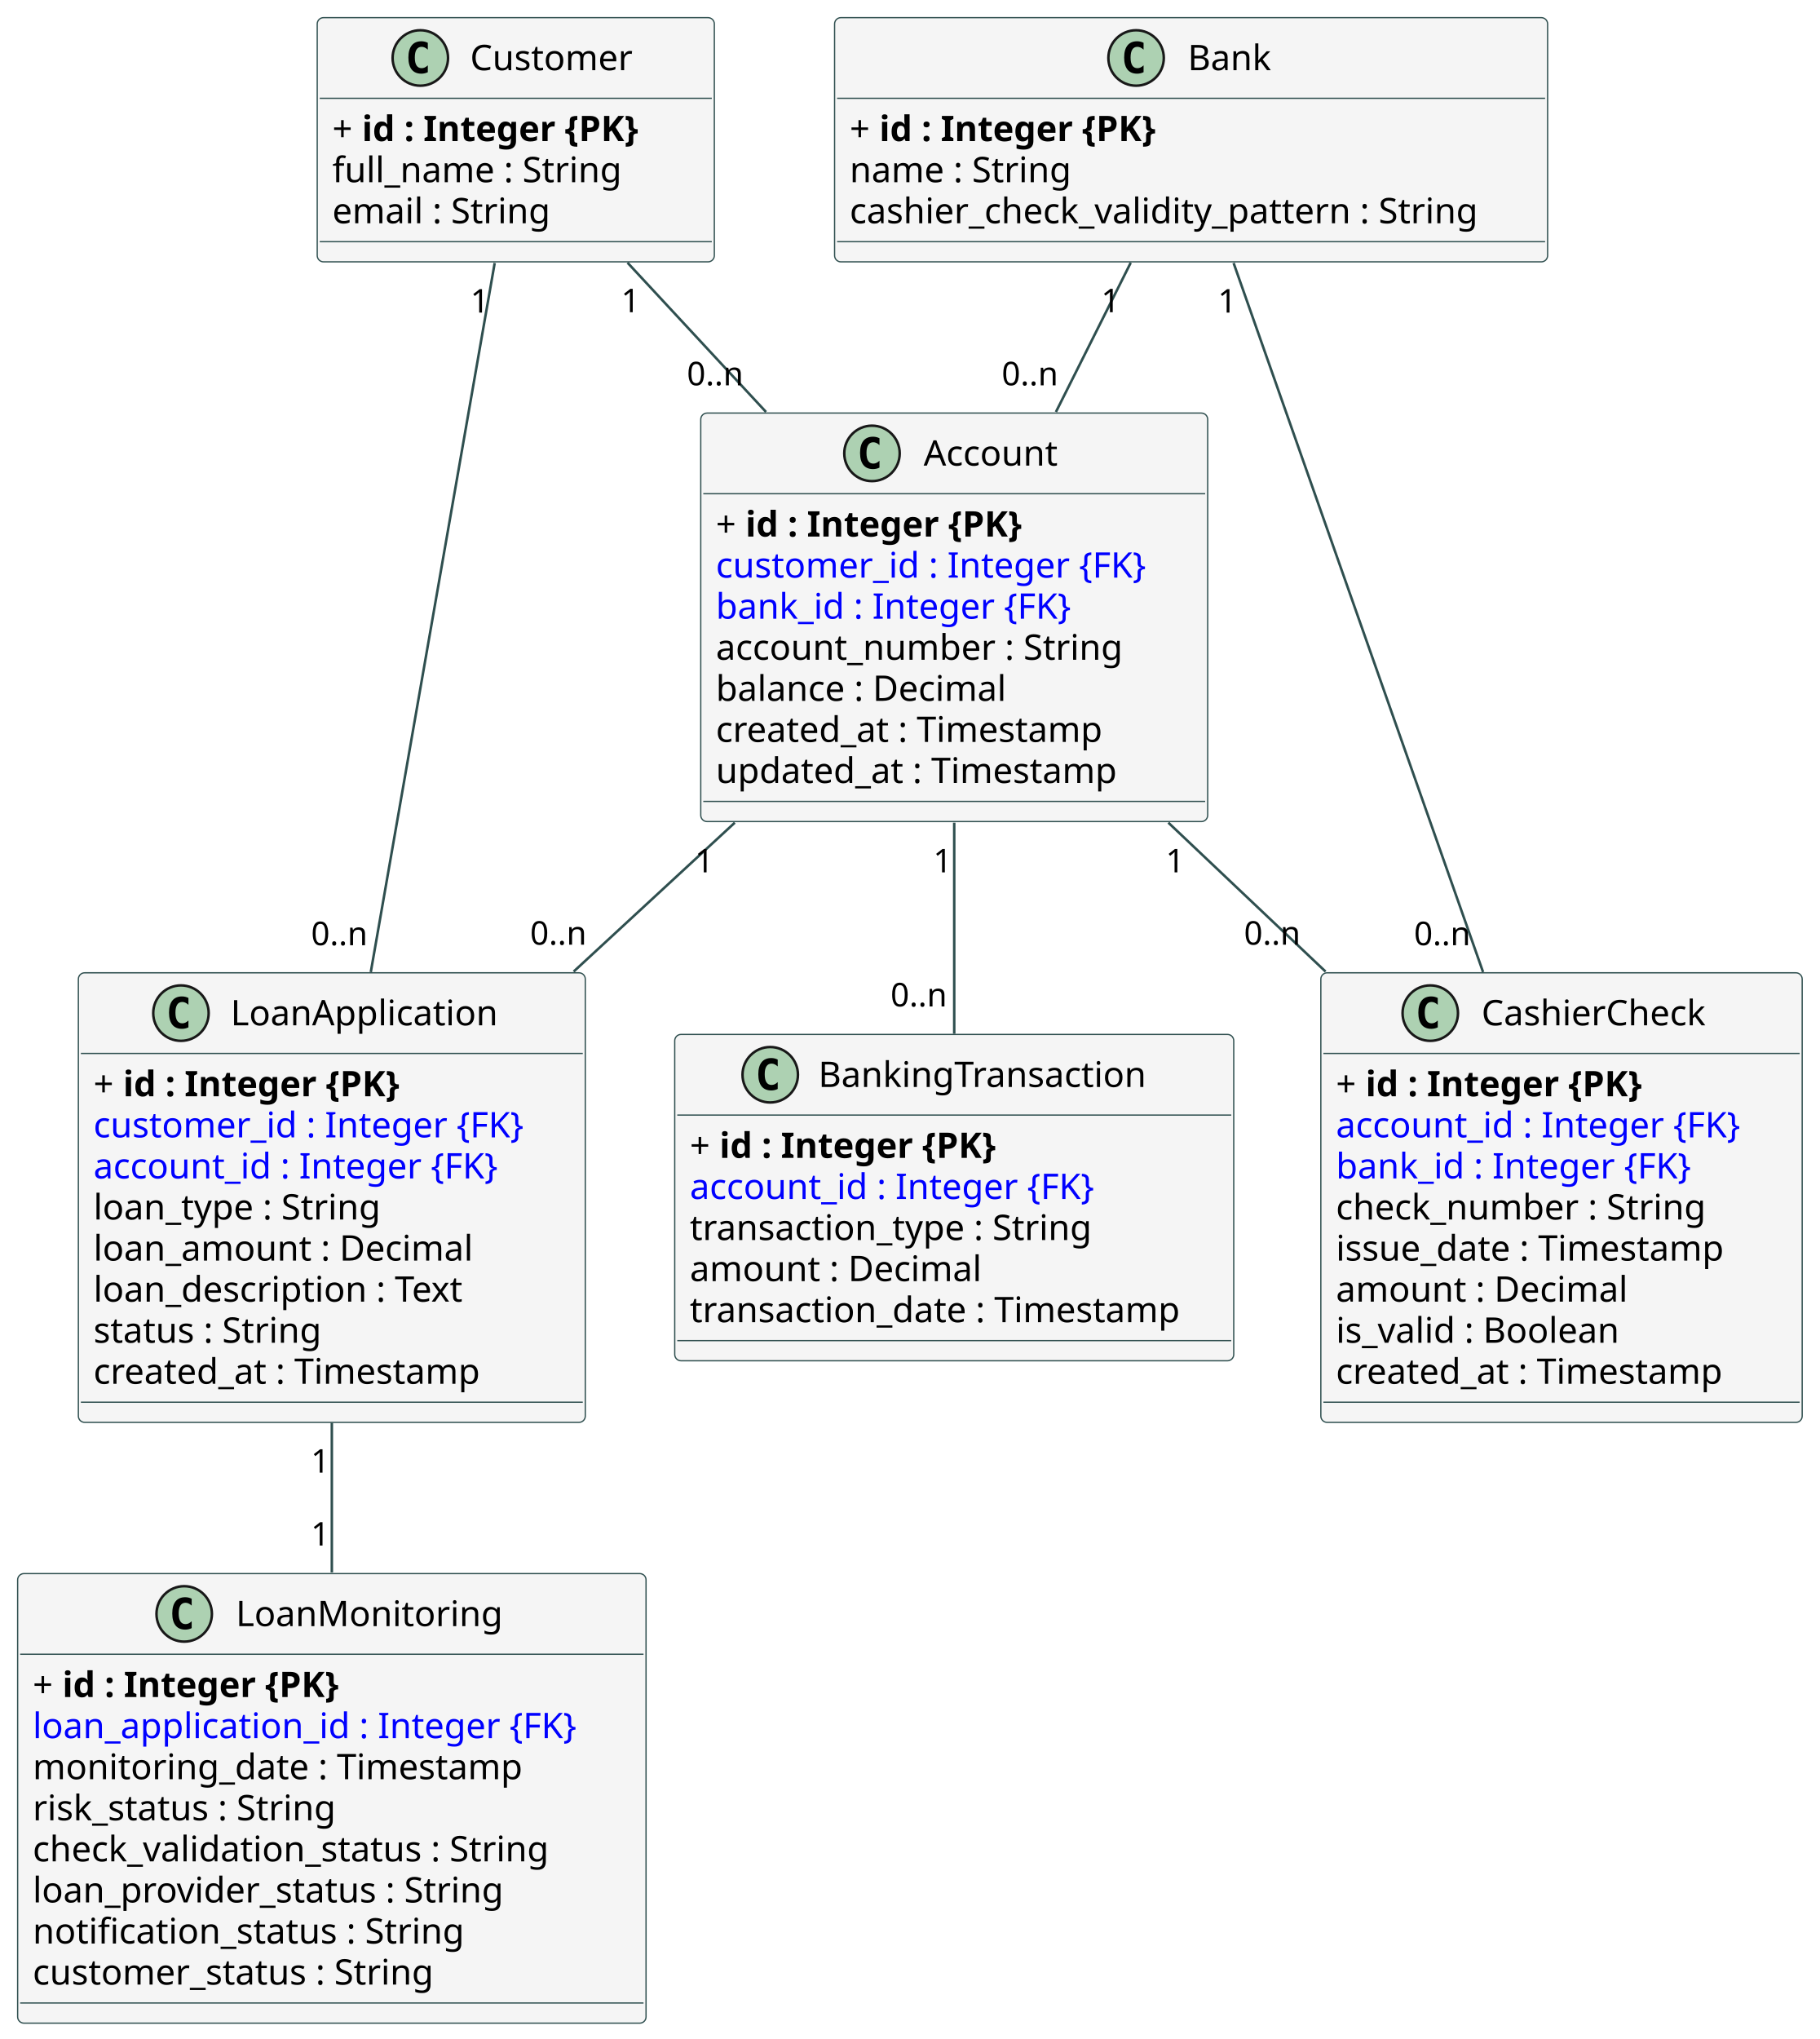
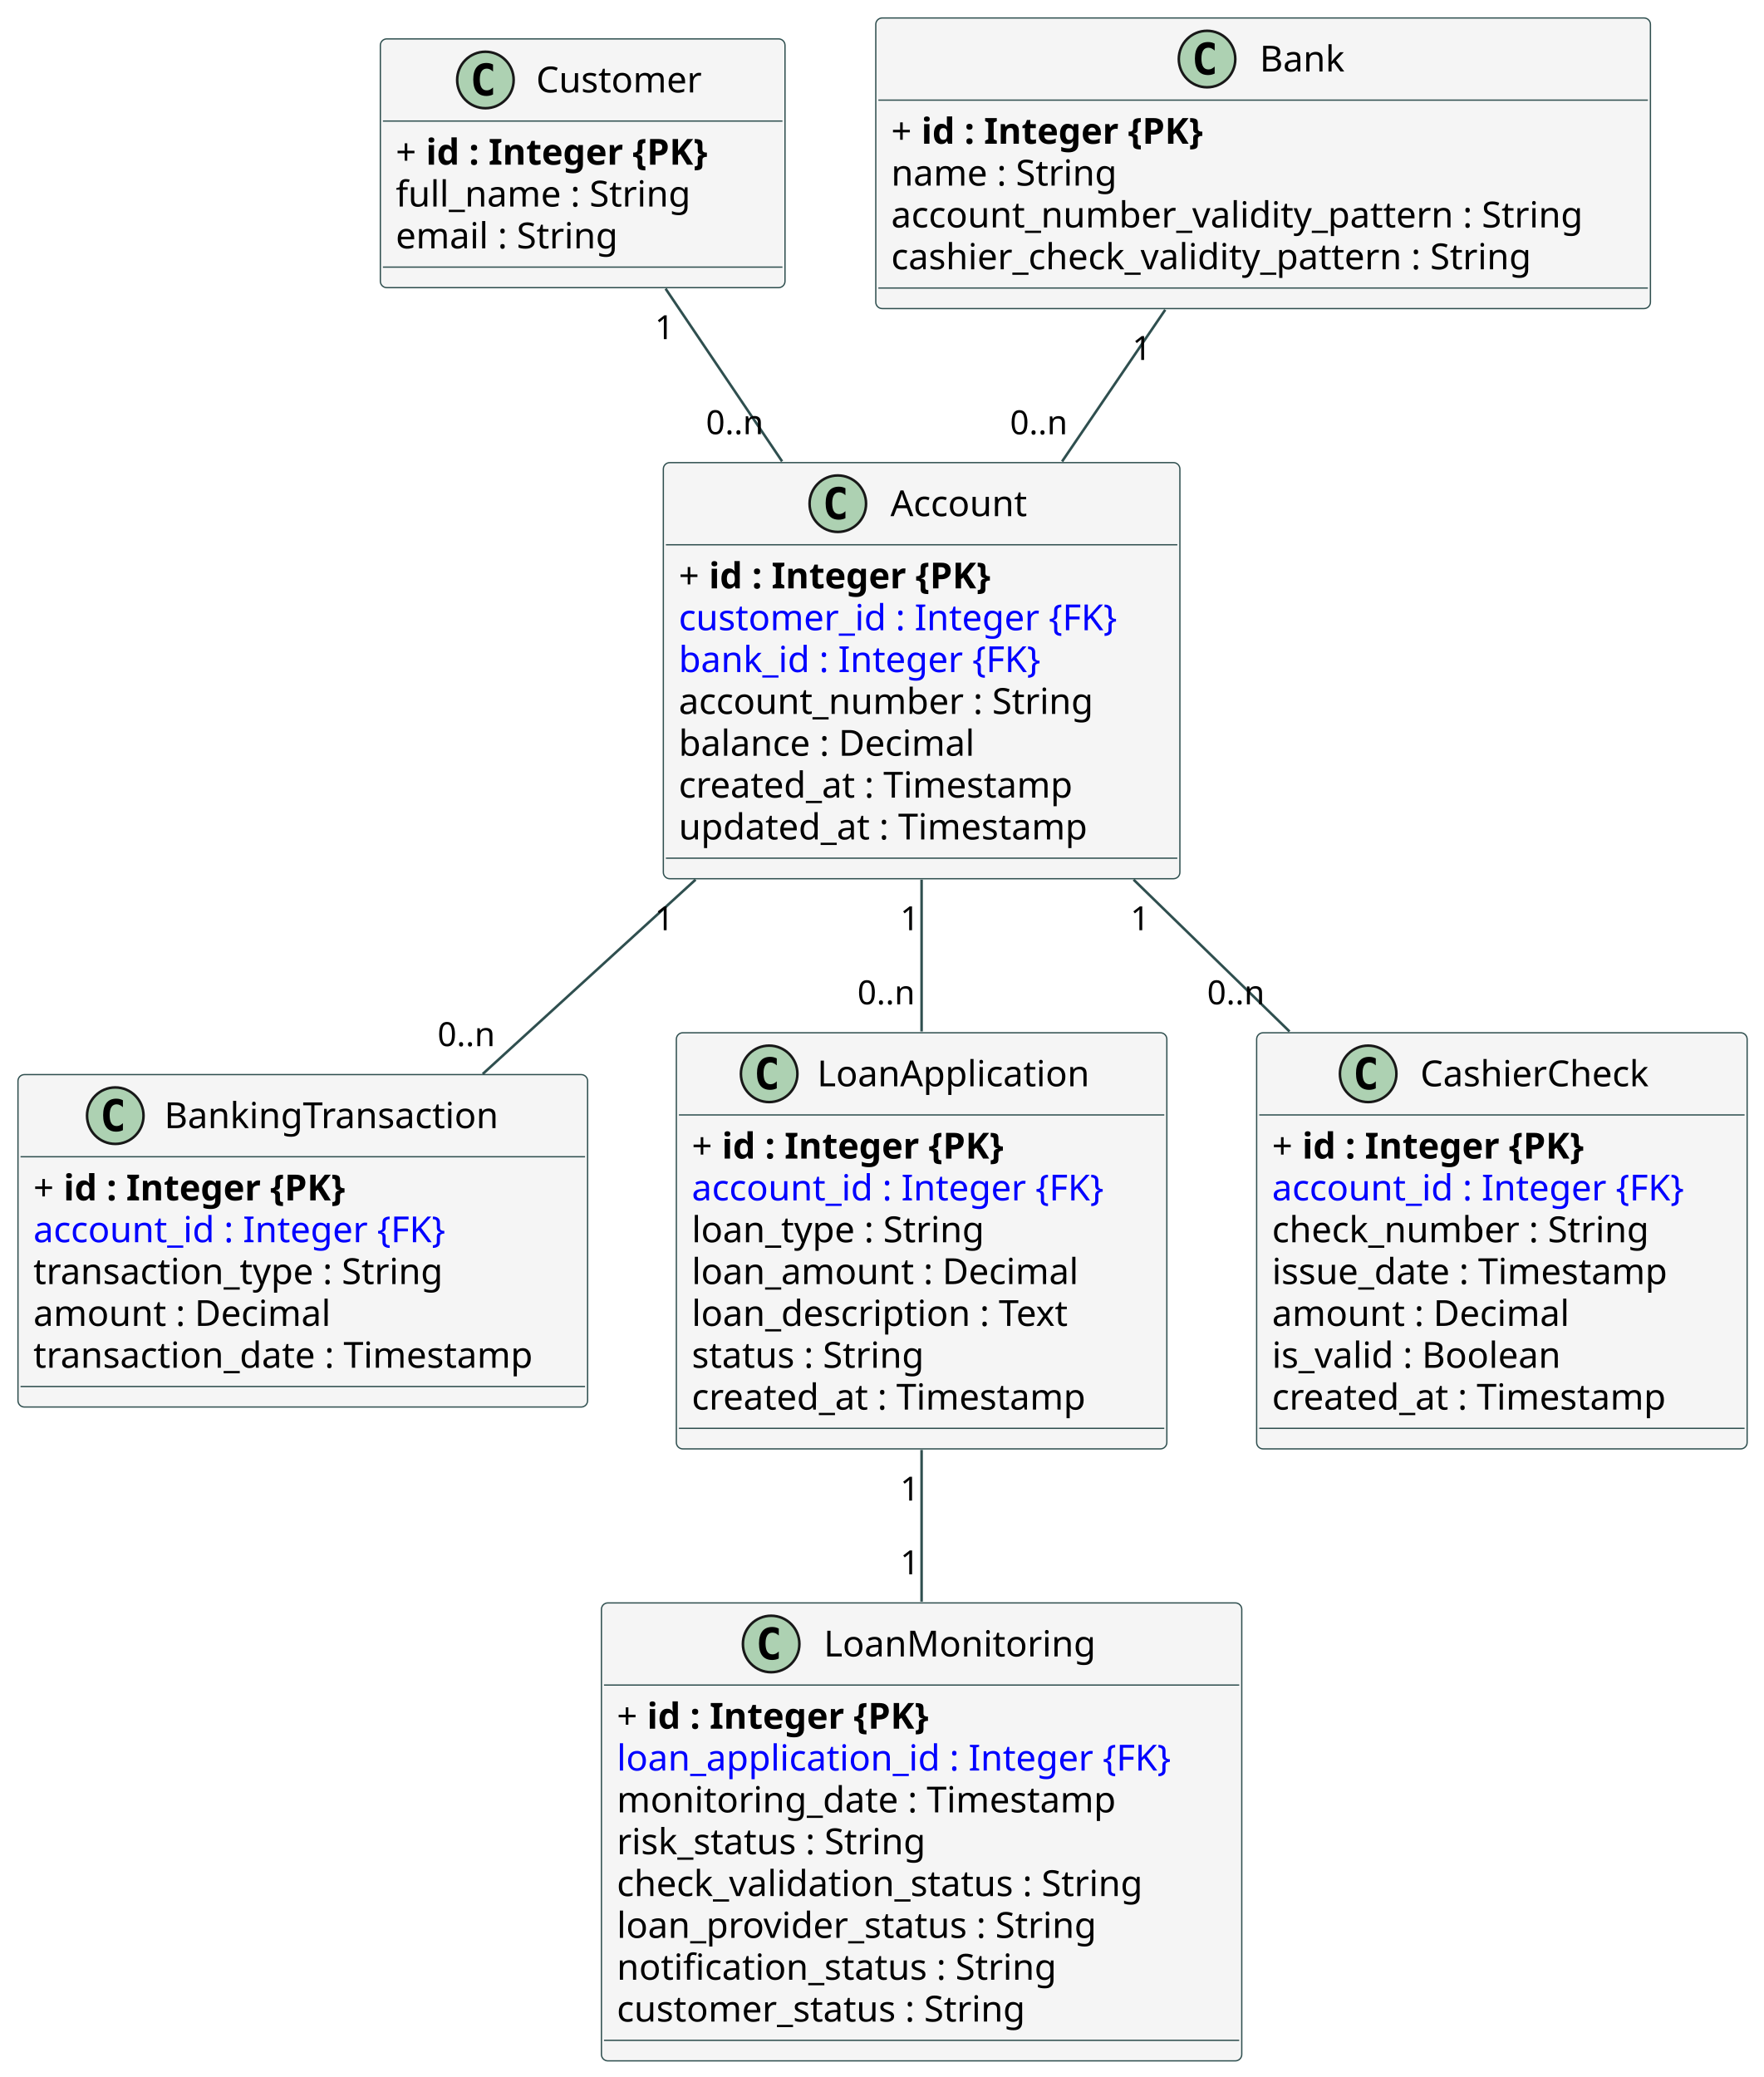
- <svg xmlns="http://www.w3.org/2000/svg" contentStyleType="text/css" data-diagram-type="CLASS" height="809px" preserveAspectRatio="none" style="width:722px;height:809px;background:#FFFFFF;" version="1.1" viewBox="0 0 722 809" width="722px" zoomAndPan="magnify">
+ <svg xmlns="http://www.w3.org/2000/svg" contentStyleType="text/css" data-diagram-type="CLASS" height="809px" preserveAspectRatio="none" style="width:687px;height:809px;background:#FFFFFF;" version="1.1" viewBox="0 0 687 809" width="687px" zoomAndPan="magnify">
  <defs />
  <g>
    <g class="entity" data-entity="Customer" data-source-line="9" data-uid="ent0002" id="entity_Customer">
-       <rect fill="#F5F5F5" height="96.891" rx="2.5" ry="2.5" style="stroke:#2F4F4F;stroke-width:0.5;" width="157.599" x="125.89" y="7" />
-       <ellipse cx="166.808" cy="23" fill="#ADD1B2" rx="11" ry="11" style="stroke:#181818;stroke-width:1;" />
-       <path d="M169.776,28.641 Q169.198,28.938 168.558,29.078 Q167.917,29.234 167.214,29.234 Q164.714,29.234 163.386,27.594 Q162.073,25.938 162.073,22.812 Q162.073,19.688 163.386,18.031 Q164.714,16.375 167.214,16.375 Q167.917,16.375 168.558,16.531 Q169.214,16.688 169.776,16.984 L169.776,19.703 Q169.151,19.125 168.558,18.859 Q167.964,18.578 167.339,18.578 Q165.995,18.578 165.308,19.656 Q164.62,20.719 164.62,22.812 Q164.62,24.906 165.308,25.984 Q165.995,27.047 167.339,27.047 Q167.964,27.047 168.558,26.781 Q169.151,26.5 169.776,25.922 L169.776,28.641 Z " fill="#000000" />
-       <text fill="#000000" font-family="sans-serif" font-size="14" lengthAdjust="spacing" textLength="68.004" x="186.567" y="27.847">Customer</text>
-       <line style="stroke:#2F4F4F;stroke-width:0.5;" x1="126.89" x2="282.489" y1="39" y2="39" />
-       <text fill="#000000" font-family="sans-serif" font-size="14" lengthAdjust="spacing" textLength="11.73" x="131.89" y="55.995">+</text>
-       <text fill="#000000" font-family="sans-serif" font-size="14" font-weight="bold" lengthAdjust="spacing" textLength="133.868" x="143.62" y="55.995">id : Integer {PK}</text>
-       <text fill="#000000" font-family="sans-serif" font-size="14" lengthAdjust="spacing" textLength="123.683" x="131.89" y="72.292">full_name : String</text>
-       <text fill="#000000" font-family="sans-serif" font-size="14" lengthAdjust="spacing" textLength="94.008" x="131.89" y="88.589">email : String</text>
-       <line style="stroke:#2F4F4F;stroke-width:0.5;" x1="126.89" x2="282.489" y1="95.891" y2="95.891" />
+       <rect fill="#F5F5F5" height="96.891" rx="2.5" ry="2.5" style="stroke:#2F4F4F;stroke-width:0.5;" width="157.599" x="148.13" y="15.15" />
+       <ellipse cx="189.048" cy="31.15" fill="#ADD1B2" rx="11" ry="11" style="stroke:#181818;stroke-width:1;" />
+       <path d="M192.016,36.791 Q191.438,37.087 190.798,37.228 Q190.157,37.384 189.454,37.384 Q186.954,37.384 185.626,35.744 Q184.313,34.087 184.313,30.962 Q184.313,27.837 185.626,26.181 Q186.954,24.525 189.454,24.525 Q190.157,24.525 190.798,24.681 Q191.454,24.837 192.016,25.134 L192.016,27.853 Q191.391,27.275 190.798,27.009 Q190.204,26.728 189.579,26.728 Q188.235,26.728 187.548,27.806 Q186.86,28.869 186.86,30.962 Q186.86,33.056 187.548,34.134 Q188.235,35.197 189.579,35.197 Q190.204,35.197 190.798,34.931 Q191.391,34.65 192.016,34.072 L192.016,36.791 Z " fill="#000000" />
+       <text fill="#000000" font-family="sans-serif" font-size="14" lengthAdjust="spacing" textLength="68.004" x="208.807" y="35.997">Customer</text>
+       <line style="stroke:#2F4F4F;stroke-width:0.5;" x1="149.13" x2="304.729" y1="47.15" y2="47.15" />
+       <text fill="#000000" font-family="sans-serif" font-size="14" lengthAdjust="spacing" textLength="11.73" x="154.13" y="64.145">+</text>
+       <text fill="#000000" font-family="sans-serif" font-size="14" font-weight="bold" lengthAdjust="spacing" textLength="133.868" x="165.861" y="64.145">id : Integer {PK}</text>
+       <text fill="#000000" font-family="sans-serif" font-size="14" lengthAdjust="spacing" textLength="123.683" x="154.13" y="80.442">full_name : String</text>
+       <text fill="#000000" font-family="sans-serif" font-size="14" lengthAdjust="spacing" textLength="94.008" x="154.13" y="96.739">email : String</text>
+       <line style="stroke:#2F4F4F;stroke-width:0.5;" x1="149.13" x2="304.729" y1="104.041" y2="104.041" />
    </g>
    <g class="entity" data-entity="Bank" data-source-line="15" data-uid="ent0003" id="entity_Bank">
-       <rect fill="#F5F5F5" height="96.891" rx="2.5" ry="2.5" style="stroke:#2F4F4F;stroke-width:0.5;" width="282.97" x="331.21" y="7" />
-       <ellipse cx="450.863" cy="23" fill="#ADD1B2" rx="11" ry="11" style="stroke:#181818;stroke-width:1;" />
-       <path d="M453.832,28.641 Q453.253,28.938 452.613,29.078 Q451.972,29.234 451.269,29.234 Q448.769,29.234 447.441,27.594 Q446.128,25.938 446.128,22.812 Q446.128,19.688 447.441,18.031 Q448.769,16.375 451.269,16.375 Q451.972,16.375 452.613,16.531 Q453.269,16.688 453.832,16.984 L453.832,19.703 Q453.207,19.125 452.613,18.859 Q452.019,18.578 451.394,18.578 Q450.05,18.578 449.363,19.656 Q448.675,20.719 448.675,22.812 Q448.675,24.906 449.363,25.984 Q450.05,27.047 451.394,27.047 Q452.019,27.047 452.613,26.781 Q453.207,26.5 453.832,25.922 L453.832,28.641 Z " fill="#000000" />
-       <text fill="#000000" font-family="sans-serif" font-size="14" lengthAdjust="spacing" textLength="35.164" x="471.363" y="27.847">Bank</text>
-       <line style="stroke:#2F4F4F;stroke-width:0.5;" x1="332.21" x2="613.18" y1="39" y2="39" />
-       <text fill="#000000" font-family="sans-serif" font-size="14" lengthAdjust="spacing" textLength="11.73" x="337.21" y="55.995">+</text>
-       <text fill="#000000" font-family="sans-serif" font-size="14" font-weight="bold" lengthAdjust="spacing" textLength="133.868" x="348.94" y="55.995">id : Integer {PK}</text>
-       <text fill="#000000" font-family="sans-serif" font-size="14" lengthAdjust="spacing" textLength="95.102" x="337.21" y="72.292">name : String</text>
-       <text fill="#000000" font-family="sans-serif" font-size="14" lengthAdjust="spacing" textLength="270.97" x="337.21" y="88.589">cashier_check_validity_pattern : String</text>
-       <line style="stroke:#2F4F4F;stroke-width:0.5;" x1="332.21" x2="613.18" y1="95.891" y2="95.891" />
+       <rect fill="#F5F5F5" height="113.188" rx="2.5" ry="2.5" style="stroke:#2F4F4F;stroke-width:0.5;" width="301.693" x="341.08" y="7" />
+       <ellipse cx="470.095" cy="23" fill="#ADD1B2" rx="11" ry="11" style="stroke:#181818;stroke-width:1;" />
+       <path d="M473.063,28.641 Q472.485,28.938 471.845,29.078 Q471.204,29.234 470.501,29.234 Q468.001,29.234 466.673,27.594 Q465.36,25.938 465.36,22.812 Q465.36,19.688 466.673,18.031 Q468.001,16.375 470.501,16.375 Q471.204,16.375 471.845,16.531 Q472.501,16.688 473.063,16.984 L473.063,19.703 Q472.438,19.125 471.845,18.859 Q471.251,18.578 470.626,18.578 Q469.282,18.578 468.595,19.656 Q467.907,20.719 467.907,22.812 Q467.907,24.906 468.595,25.984 Q469.282,27.047 470.626,27.047 Q471.251,27.047 471.845,26.781 Q472.438,26.5 473.063,25.922 L473.063,28.641 Z " fill="#000000" />
+       <text fill="#000000" font-family="sans-serif" font-size="14" lengthAdjust="spacing" textLength="35.164" x="490.595" y="27.847">Bank</text>
+       <line style="stroke:#2F4F4F;stroke-width:0.5;" x1="342.08" x2="641.773" y1="39" y2="39" />
+       <text fill="#000000" font-family="sans-serif" font-size="14" lengthAdjust="spacing" textLength="11.73" x="347.08" y="55.995">+</text>
+       <text fill="#000000" font-family="sans-serif" font-size="14" font-weight="bold" lengthAdjust="spacing" textLength="133.868" x="358.81" y="55.995">id : Integer {PK}</text>
+       <text fill="#000000" font-family="sans-serif" font-size="14" lengthAdjust="spacing" textLength="95.102" x="347.08" y="72.292">name : String</text>
+       <text fill="#000000" font-family="sans-serif" font-size="14" lengthAdjust="spacing" textLength="289.693" x="347.08" y="88.589">account_number_validity_pattern : String</text>
+       <text fill="#000000" font-family="sans-serif" font-size="14" lengthAdjust="spacing" textLength="270.97" x="347.08" y="104.886">cashier_check_validity_pattern : String</text>
+       <line style="stroke:#2F4F4F;stroke-width:0.5;" x1="342.08" x2="641.773" y1="112.188" y2="112.188" />
    </g>
-     <g class="entity" data-entity="Account" data-source-line="21" data-uid="ent0004" id="entity_Account">
-       <rect fill="#F5F5F5" height="162.078" rx="2.5" ry="2.5" style="stroke:#2F4F4F;stroke-width:0.5;" width="201.178" x="278.1" y="163.89" />
-       <ellipse cx="346.053" cy="179.89" fill="#ADD1B2" rx="11" ry="11" style="stroke:#181818;stroke-width:1;" />
-       <path d="M349.021,185.531 Q348.443,185.827 347.803,185.968 Q347.162,186.124 346.459,186.124 Q343.959,186.124 342.631,184.484 Q341.318,182.827 341.318,179.702 Q341.318,176.577 342.631,174.921 Q343.959,173.265 346.459,173.265 Q347.162,173.265 347.803,173.421 Q348.459,173.577 349.021,173.874 L349.021,176.593 Q348.396,176.015 347.803,175.749 Q347.209,175.468 346.584,175.468 Q345.24,175.468 344.553,176.546 Q343.865,177.609 343.865,179.702 Q343.865,181.796 344.553,182.874 Q345.24,183.937 346.584,183.937 Q347.209,183.937 347.803,183.671 Q348.396,183.39 349.021,182.812 L349.021,185.531 Z " fill="#000000" />
-       <text fill="#000000" font-family="sans-serif" font-size="14" lengthAdjust="spacing" textLength="56.773" x="366.553" y="184.737">Account</text>
-       <line style="stroke:#2F4F4F;stroke-width:0.5;" x1="279.1" x2="478.278" y1="195.89" y2="195.89" />
-       <text fill="#000000" font-family="sans-serif" font-size="14" lengthAdjust="spacing" textLength="11.73" x="284.1" y="212.885">+</text>
-       <text fill="#000000" font-family="sans-serif" font-size="14" font-weight="bold" lengthAdjust="spacing" textLength="133.868" x="295.83" y="212.885">id : Integer {PK}</text>
-       <text fill="#0000FF" font-family="sans-serif" font-size="14" lengthAdjust="spacing" textLength="189.178" x="284.1" y="229.182">customer_id : Integer {FK}</text>
-       <text fill="#0000FF" font-family="sans-serif" font-size="14" lengthAdjust="spacing" textLength="157.698" x="284.1" y="245.479">bank_id : Integer {FK}</text>
-       <text fill="#000000" font-family="sans-serif" font-size="14" lengthAdjust="spacing" textLength="172.812" x="284.1" y="261.776">account_number : String</text>
-       <text fill="#000000" font-family="sans-serif" font-size="14" lengthAdjust="spacing" textLength="125.822" x="284.1" y="278.073">balance : Decimal</text>
-       <text fill="#000000" font-family="sans-serif" font-size="14" lengthAdjust="spacing" textLength="166.899" x="284.1" y="294.37">created_at : Timestamp</text>
-       <text fill="#000000" font-family="sans-serif" font-size="14" lengthAdjust="spacing" textLength="171.48" x="284.1" y="310.666">updated_at : Timestamp</text>
-       <line style="stroke:#2F4F4F;stroke-width:0.5;" x1="279.1" x2="478.278" y1="317.968" y2="317.968" />
+     <g class="entity" data-entity="Account" data-source-line="22" data-uid="ent0004" id="entity_Account">
+       <rect fill="#F5F5F5" height="162.078" rx="2.5" ry="2.5" style="stroke:#2F4F4F;stroke-width:0.5;" width="201.178" x="258.34" y="180.19" />
+       <ellipse cx="326.293" cy="196.19" fill="#ADD1B2" rx="11" ry="11" style="stroke:#181818;stroke-width:1;" />
+       <path d="M329.261,201.831 Q328.683,202.127 328.043,202.268 Q327.402,202.424 326.699,202.424 Q324.199,202.424 322.871,200.784 Q321.558,199.127 321.558,196.002 Q321.558,192.877 322.871,191.221 Q324.199,189.565 326.699,189.565 Q327.402,189.565 328.043,189.721 Q328.699,189.877 329.261,190.174 L329.261,192.893 Q328.636,192.315 328.043,192.049 Q327.449,191.768 326.824,191.768 Q325.48,191.768 324.793,192.846 Q324.105,193.909 324.105,196.002 Q324.105,198.096 324.793,199.174 Q325.48,200.237 326.824,200.237 Q327.449,200.237 328.043,199.971 Q328.636,199.69 329.261,199.112 L329.261,201.831 Z " fill="#000000" />
+       <text fill="#000000" font-family="sans-serif" font-size="14" lengthAdjust="spacing" textLength="56.773" x="346.793" y="201.037">Account</text>
+       <line style="stroke:#2F4F4F;stroke-width:0.5;" x1="259.34" x2="458.518" y1="212.19" y2="212.19" />
+       <text fill="#000000" font-family="sans-serif" font-size="14" lengthAdjust="spacing" textLength="11.73" x="264.34" y="229.185">+</text>
+       <text fill="#000000" font-family="sans-serif" font-size="14" font-weight="bold" lengthAdjust="spacing" textLength="133.868" x="276.07" y="229.185">id : Integer {PK}</text>
+       <text fill="#0000FF" font-family="sans-serif" font-size="14" lengthAdjust="spacing" textLength="189.178" x="264.34" y="245.482">customer_id : Integer {FK}</text>
+       <text fill="#0000FF" font-family="sans-serif" font-size="14" lengthAdjust="spacing" textLength="157.698" x="264.34" y="261.779">bank_id : Integer {FK}</text>
+       <text fill="#000000" font-family="sans-serif" font-size="14" lengthAdjust="spacing" textLength="172.812" x="264.34" y="278.076">account_number : String</text>
+       <text fill="#000000" font-family="sans-serif" font-size="14" lengthAdjust="spacing" textLength="125.822" x="264.34" y="294.373">balance : Decimal</text>
+       <text fill="#000000" font-family="sans-serif" font-size="14" lengthAdjust="spacing" textLength="166.899" x="264.34" y="310.67">created_at : Timestamp</text>
+       <text fill="#000000" font-family="sans-serif" font-size="14" lengthAdjust="spacing" textLength="171.48" x="264.34" y="326.966">updated_at : Timestamp</text>
+       <line style="stroke:#2F4F4F;stroke-width:0.5;" x1="259.34" x2="458.518" y1="334.268" y2="334.268" />
    </g>
-     <g class="entity" data-entity="BankingTransaction" data-source-line="31" data-uid="ent0005" id="entity_BankingTransaction">
-       <rect fill="#F5F5F5" height="129.484" rx="2.5" ry="2.5" style="stroke:#2F4F4F;stroke-width:0.5;" width="221.85" x="267.77" y="410.42" />
-       <ellipse cx="305.67" cy="426.42" fill="#ADD1B2" rx="11" ry="11" style="stroke:#181818;stroke-width:1;" />
-       <path d="M308.639,432.061 Q308.06,432.358 307.42,432.498 Q306.779,432.654 306.076,432.654 Q303.576,432.654 302.248,431.014 Q300.935,429.358 300.935,426.233 Q300.935,423.108 302.248,421.451 Q303.576,419.795 306.076,419.795 Q306.779,419.795 307.42,419.951 Q308.076,420.108 308.639,420.404 L308.639,423.123 Q308.014,422.545 307.42,422.279 Q306.826,421.998 306.201,421.998 Q304.857,421.998 304.17,423.076 Q303.482,424.139 303.482,426.233 Q303.482,428.326 304.17,429.404 Q304.857,430.467 306.201,430.467 Q306.826,430.467 307.42,430.201 Q308.014,429.92 308.639,429.342 L308.639,432.061 Z " fill="#000000" />
-       <text fill="#000000" font-family="sans-serif" font-size="14" lengthAdjust="spacing" textLength="138.961" x="324.759" y="431.267">BankingTransaction</text>
-       <line style="stroke:#2F4F4F;stroke-width:0.5;" x1="268.77" x2="488.62" y1="442.42" y2="442.42" />
-       <text fill="#000000" font-family="sans-serif" font-size="14" lengthAdjust="spacing" textLength="11.73" x="273.77" y="459.415">+</text>
-       <text fill="#000000" font-family="sans-serif" font-size="14" font-weight="bold" lengthAdjust="spacing" textLength="133.868" x="285.5" y="459.415">id : Integer {PK}</text>
-       <text fill="#0000FF" font-family="sans-serif" font-size="14" lengthAdjust="spacing" textLength="179.026" x="273.77" y="475.712">account_id : Integer {FK}</text>
-       <text fill="#000000" font-family="sans-serif" font-size="14" lengthAdjust="spacing" textLength="172.758" x="273.77" y="492.009">transaction_type : String</text>
-       <text fill="#000000" font-family="sans-serif" font-size="14" lengthAdjust="spacing" textLength="124.722" x="273.77" y="508.306">amount : Decimal</text>
-       <text fill="#000000" font-family="sans-serif" font-size="14" lengthAdjust="spacing" textLength="209.85" x="273.77" y="524.603">transaction_date : Timestamp</text>
-       <line style="stroke:#2F4F4F;stroke-width:0.5;" x1="268.77" x2="488.62" y1="531.904" y2="531.904" />
+     <g class="entity" data-entity="BankingTransaction" data-source-line="32" data-uid="ent0005" id="entity_BankingTransaction">
+       <rect fill="#F5F5F5" height="129.484" rx="2.5" ry="2.5" style="stroke:#2F4F4F;stroke-width:0.5;" width="221.85" x="7" y="418.56" />
+       <ellipse cx="44.9" cy="434.56" fill="#ADD1B2" rx="11" ry="11" style="stroke:#181818;stroke-width:1;" />
+       <path d="M47.869,440.201 Q47.291,440.498 46.65,440.638 Q46.009,440.794 45.306,440.794 Q42.806,440.794 41.478,439.154 Q40.166,437.498 40.166,434.373 Q40.166,431.248 41.478,429.591 Q42.806,427.935 45.306,427.935 Q46.009,427.935 46.65,428.091 Q47.306,428.248 47.869,428.544 L47.869,431.263 Q47.244,430.685 46.65,430.419 Q46.056,430.138 45.431,430.138 Q44.087,430.138 43.4,431.216 Q42.712,432.279 42.712,434.373 Q42.712,436.466 43.4,437.544 Q44.087,438.607 45.431,438.607 Q46.056,438.607 46.65,438.341 Q47.244,438.06 47.869,437.482 L47.869,440.201 Z " fill="#000000" />
+       <text fill="#000000" font-family="sans-serif" font-size="14" lengthAdjust="spacing" textLength="138.961" x="63.989" y="439.407">BankingTransaction</text>
+       <line style="stroke:#2F4F4F;stroke-width:0.5;" x1="8" x2="227.85" y1="450.56" y2="450.56" />
+       <text fill="#000000" font-family="sans-serif" font-size="14" lengthAdjust="spacing" textLength="11.73" x="13" y="467.555">+</text>
+       <text fill="#000000" font-family="sans-serif" font-size="14" font-weight="bold" lengthAdjust="spacing" textLength="133.868" x="24.73" y="467.555">id : Integer {PK}</text>
+       <text fill="#0000FF" font-family="sans-serif" font-size="14" lengthAdjust="spacing" textLength="179.026" x="13" y="483.852">account_id : Integer {FK}</text>
+       <text fill="#000000" font-family="sans-serif" font-size="14" lengthAdjust="spacing" textLength="172.758" x="13" y="500.149">transaction_type : String</text>
+       <text fill="#000000" font-family="sans-serif" font-size="14" lengthAdjust="spacing" textLength="124.722" x="13" y="516.446">amount : Decimal</text>
+       <text fill="#000000" font-family="sans-serif" font-size="14" lengthAdjust="spacing" textLength="209.85" x="13" y="532.743">transaction_date : Timestamp</text>
+       <line style="stroke:#2F4F4F;stroke-width:0.5;" x1="8" x2="227.85" y1="540.044" y2="540.044" />
    </g>
-     <g class="entity" data-entity="LoanApplication" data-source-line="39" data-uid="ent0006" id="entity_LoanApplication">
-       <rect fill="#F5F5F5" height="178.375" rx="2.5" ry="2.5" style="stroke:#2F4F4F;stroke-width:0.5;" width="201.178" x="31.1" y="385.97" />
-       <ellipse cx="71.811" cy="401.97" fill="#ADD1B2" rx="11" ry="11" style="stroke:#181818;stroke-width:1;" />
-       <path d="M74.78,407.611 Q74.202,407.908 73.561,408.048 Q72.921,408.204 72.218,408.204 Q69.718,408.204 68.39,406.564 Q67.077,404.908 67.077,401.783 Q67.077,398.658 68.39,397.001 Q69.718,395.345 72.218,395.345 Q72.921,395.345 73.561,395.501 Q74.218,395.658 74.78,395.954 L74.78,398.673 Q74.155,398.095 73.561,397.829 Q72.968,397.548 72.343,397.548 Q70.999,397.548 70.311,398.626 Q69.624,399.689 69.624,401.783 Q69.624,403.876 70.311,404.954 Q70.999,406.017 72.343,406.017 Q72.968,406.017 73.561,405.751 Q74.155,405.47 74.78,404.892 L74.78,407.611 Z " fill="#000000" />
-       <text fill="#000000" font-family="sans-serif" font-size="14" lengthAdjust="spacing" textLength="112.041" x="91.525" y="406.817">LoanApplication</text>
-       <line style="stroke:#2F4F4F;stroke-width:0.5;" x1="32.1" x2="231.278" y1="417.97" y2="417.97" />
-       <text fill="#000000" font-family="sans-serif" font-size="14" lengthAdjust="spacing" textLength="11.73" x="37.1" y="434.965">+</text>
-       <text fill="#000000" font-family="sans-serif" font-size="14" font-weight="bold" lengthAdjust="spacing" textLength="133.868" x="48.831" y="434.965">id : Integer {PK}</text>
-       <text fill="#0000FF" font-family="sans-serif" font-size="14" lengthAdjust="spacing" textLength="189.178" x="37.1" y="451.262">customer_id : Integer {FK}</text>
-       <text fill="#0000FF" font-family="sans-serif" font-size="14" lengthAdjust="spacing" textLength="179.026" x="37.1" y="467.559">account_id : Integer {FK}</text>
-       <text fill="#000000" font-family="sans-serif" font-size="14" lengthAdjust="spacing" textLength="123.58" x="37.1" y="483.856">loan_type : String</text>
-       <text fill="#000000" font-family="sans-serif" font-size="14" lengthAdjust="spacing" textLength="161.629" x="37.1" y="500.153">loan_amount : Decimal</text>
-       <text fill="#000000" font-family="sans-serif" font-size="14" lengthAdjust="spacing" textLength="159.305" x="37.1" y="516.449">loan_description : Text</text>
-       <text fill="#000000" font-family="sans-serif" font-size="14" lengthAdjust="spacing" textLength="98.417" x="37.1" y="532.746">status : String</text>
-       <text fill="#000000" font-family="sans-serif" font-size="14" lengthAdjust="spacing" textLength="166.899" x="37.1" y="549.043">created_at : Timestamp</text>
-       <line style="stroke:#2F4F4F;stroke-width:0.5;" x1="32.1" x2="231.278" y1="556.345" y2="556.345" />
+     <g class="entity" data-entity="LoanApplication" data-source-line="40" data-uid="ent0006" id="entity_LoanApplication">
+       <rect fill="#F5F5F5" height="162.078" rx="2.5" ry="2.5" style="stroke:#2F4F4F;stroke-width:0.5;" width="191.026" x="263.41" y="402.27" />
+       <ellipse cx="299.553" cy="418.27" fill="#ADD1B2" rx="11" ry="11" style="stroke:#181818;stroke-width:1;" />
+       <path d="M302.522,423.911 Q301.944,424.207 301.303,424.348 Q300.663,424.504 299.96,424.504 Q297.46,424.504 296.132,422.864 Q294.819,421.207 294.819,418.082 Q294.819,414.957 296.132,413.301 Q297.46,411.645 299.96,411.645 Q300.663,411.645 301.303,411.801 Q301.96,411.957 302.522,412.254 L302.522,414.973 Q301.897,414.395 301.303,414.129 Q300.71,413.848 300.085,413.848 Q298.741,413.848 298.053,414.926 Q297.366,415.989 297.366,418.082 Q297.366,420.176 298.053,421.254 Q298.741,422.317 300.085,422.317 Q300.71,422.317 301.303,422.051 Q301.897,421.77 302.522,421.192 L302.522,423.911 Z " fill="#000000" />
+       <text fill="#000000" font-family="sans-serif" font-size="14" lengthAdjust="spacing" textLength="112.041" x="318.252" y="423.117">LoanApplication</text>
+       <line style="stroke:#2F4F4F;stroke-width:0.5;" x1="264.41" x2="453.436" y1="434.27" y2="434.27" />
+       <text fill="#000000" font-family="sans-serif" font-size="14" lengthAdjust="spacing" textLength="11.73" x="269.41" y="451.265">+</text>
+       <text fill="#000000" font-family="sans-serif" font-size="14" font-weight="bold" lengthAdjust="spacing" textLength="133.868" x="281.14" y="451.265">id : Integer {PK}</text>
+       <text fill="#0000FF" font-family="sans-serif" font-size="14" lengthAdjust="spacing" textLength="179.026" x="269.41" y="467.562">account_id : Integer {FK}</text>
+       <text fill="#000000" font-family="sans-serif" font-size="14" lengthAdjust="spacing" textLength="123.58" x="269.41" y="483.859">loan_type : String</text>
+       <text fill="#000000" font-family="sans-serif" font-size="14" lengthAdjust="spacing" textLength="161.629" x="269.41" y="500.156">loan_amount : Decimal</text>
+       <text fill="#000000" font-family="sans-serif" font-size="14" lengthAdjust="spacing" textLength="159.305" x="269.41" y="516.453">loan_description : Text</text>
+       <text fill="#000000" font-family="sans-serif" font-size="14" lengthAdjust="spacing" textLength="98.417" x="269.41" y="532.75">status : String</text>
+       <text fill="#000000" font-family="sans-serif" font-size="14" lengthAdjust="spacing" textLength="166.899" x="269.41" y="549.046">created_at : Timestamp</text>
+       <line style="stroke:#2F4F4F;stroke-width:0.5;" x1="264.41" x2="453.436" y1="556.348" y2="556.348" />
    </g>
    <g class="entity" data-entity="CashierCheck" data-source-line="50" data-uid="ent0007" id="entity_CashierCheck">
-       <rect fill="#F5F5F5" height="178.375" rx="2.5" ry="2.5" style="stroke:#2F4F4F;stroke-width:0.5;" width="191.026" x="524.18" y="385.97" />
-       <ellipse cx="567.611" cy="401.97" fill="#ADD1B2" rx="11" ry="11" style="stroke:#181818;stroke-width:1;" />
-       <path d="M570.58,407.611 Q570.001,407.908 569.361,408.048 Q568.72,408.204 568.017,408.204 Q565.517,408.204 564.189,406.564 Q562.876,404.908 562.876,401.783 Q562.876,398.658 564.189,397.001 Q565.517,395.345 568.017,395.345 Q568.72,395.345 569.361,395.501 Q570.017,395.658 570.58,395.954 L570.58,398.673 Q569.955,398.095 569.361,397.829 Q568.767,397.548 568.142,397.548 Q566.798,397.548 566.111,398.626 Q565.423,399.689 565.423,401.783 Q565.423,403.876 566.111,404.954 Q566.798,406.017 568.142,406.017 Q568.767,406.017 569.361,405.751 Q569.955,405.47 570.58,404.892 L570.58,407.611 Z " fill="#000000" />
-       <text fill="#000000" font-family="sans-serif" font-size="14" lengthAdjust="spacing" textLength="95.847" x="587.929" y="406.817">CashierCheck</text>
-       <line style="stroke:#2F4F4F;stroke-width:0.5;" x1="525.18" x2="714.206" y1="417.97" y2="417.97" />
-       <text fill="#000000" font-family="sans-serif" font-size="14" lengthAdjust="spacing" textLength="11.73" x="530.18" y="434.965">+</text>
-       <text fill="#000000" font-family="sans-serif" font-size="14" font-weight="bold" lengthAdjust="spacing" textLength="133.868" x="541.91" y="434.965">id : Integer {PK}</text>
-       <text fill="#0000FF" font-family="sans-serif" font-size="14" lengthAdjust="spacing" textLength="179.026" x="530.18" y="451.262">account_id : Integer {FK}</text>
-       <text fill="#0000FF" font-family="sans-serif" font-size="14" lengthAdjust="spacing" textLength="157.698" x="530.18" y="467.559">bank_id : Integer {FK}</text>
-       <text fill="#000000" font-family="sans-serif" font-size="14" lengthAdjust="spacing" textLength="158.026" x="530.18" y="483.856">check_number : String</text>
-       <text fill="#000000" font-family="sans-serif" font-size="14" lengthAdjust="spacing" textLength="166.728" x="530.18" y="500.153">issue_date : Timestamp</text>
-       <text fill="#000000" font-family="sans-serif" font-size="14" lengthAdjust="spacing" textLength="124.722" x="530.18" y="516.449">amount : Decimal</text>
-       <text fill="#000000" font-family="sans-serif" font-size="14" lengthAdjust="spacing" textLength="122.022" x="530.18" y="532.746">is_valid : Boolean</text>
-       <text fill="#000000" font-family="sans-serif" font-size="14" lengthAdjust="spacing" textLength="166.899" x="530.18" y="549.043">created_at : Timestamp</text>
-       <line style="stroke:#2F4F4F;stroke-width:0.5;" x1="525.18" x2="714.206" y1="556.345" y2="556.345" />
+       <rect fill="#F5F5F5" height="162.078" rx="2.5" ry="2.5" style="stroke:#2F4F4F;stroke-width:0.5;" width="191.026" x="489.41" y="402.27" />
+       <ellipse cx="532.841" cy="418.27" fill="#ADD1B2" rx="11" ry="11" style="stroke:#181818;stroke-width:1;" />
+       <path d="M535.81,423.911 Q535.231,424.207 534.591,424.348 Q533.95,424.504 533.247,424.504 Q530.747,424.504 529.419,422.864 Q528.106,421.207 528.106,418.082 Q528.106,414.957 529.419,413.301 Q530.747,411.645 533.247,411.645 Q533.95,411.645 534.591,411.801 Q535.247,411.957 535.81,412.254 L535.81,414.973 Q535.185,414.395 534.591,414.129 Q533.997,413.848 533.372,413.848 Q532.028,413.848 531.341,414.926 Q530.653,415.989 530.653,418.082 Q530.653,420.176 531.341,421.254 Q532.028,422.317 533.372,422.317 Q533.997,422.317 534.591,422.051 Q535.185,421.77 535.81,421.192 L535.81,423.911 Z " fill="#000000" />
+       <text fill="#000000" font-family="sans-serif" font-size="14" lengthAdjust="spacing" textLength="95.847" x="553.159" y="423.117">CashierCheck</text>
+       <line style="stroke:#2F4F4F;stroke-width:0.5;" x1="490.41" x2="679.436" y1="434.27" y2="434.27" />
+       <text fill="#000000" font-family="sans-serif" font-size="14" lengthAdjust="spacing" textLength="11.73" x="495.41" y="451.265">+</text>
+       <text fill="#000000" font-family="sans-serif" font-size="14" font-weight="bold" lengthAdjust="spacing" textLength="133.868" x="507.14" y="451.265">id : Integer {PK}</text>
+       <text fill="#0000FF" font-family="sans-serif" font-size="14" lengthAdjust="spacing" textLength="179.026" x="495.41" y="467.562">account_id : Integer {FK}</text>
+       <text fill="#000000" font-family="sans-serif" font-size="14" lengthAdjust="spacing" textLength="158.026" x="495.41" y="483.859">check_number : String</text>
+       <text fill="#000000" font-family="sans-serif" font-size="14" lengthAdjust="spacing" textLength="166.728" x="495.41" y="500.156">issue_date : Timestamp</text>
+       <text fill="#000000" font-family="sans-serif" font-size="14" lengthAdjust="spacing" textLength="124.722" x="495.41" y="516.453">amount : Decimal</text>
+       <text fill="#000000" font-family="sans-serif" font-size="14" lengthAdjust="spacing" textLength="122.022" x="495.41" y="532.75">is_valid : Boolean</text>
+       <text fill="#000000" font-family="sans-serif" font-size="14" lengthAdjust="spacing" textLength="166.899" x="495.41" y="549.046">created_at : Timestamp</text>
+       <line style="stroke:#2F4F4F;stroke-width:0.5;" x1="490.41" x2="679.436" y1="556.348" y2="556.348" />
    </g>
-     <g class="entity" data-entity="LoanMonitoring" data-source-line="61" data-uid="ent0008" id="entity_LoanMonitoring">
-       <rect fill="#F5F5F5" height="178.375" rx="2.5" ry="2.5" style="stroke:#2F4F4F;stroke-width:0.5;" width="249.385" x="7" y="624.34" />
-       <ellipse cx="73.1" cy="640.34" fill="#ADD1B2" rx="11" ry="11" style="stroke:#181818;stroke-width:1;" />
-       <path d="M76.069,645.981 Q75.491,646.278 74.85,646.418 Q74.21,646.574 73.506,646.574 Q71.006,646.574 69.678,644.934 Q68.366,643.278 68.366,640.153 Q68.366,637.028 69.678,635.371 Q71.006,633.715 73.506,633.715 Q74.21,633.715 74.85,633.871 Q75.506,634.028 76.069,634.324 L76.069,637.043 Q75.444,636.465 74.85,636.199 Q74.256,635.918 73.631,635.918 Q72.288,635.918 71.6,636.996 Q70.913,638.059 70.913,640.153 Q70.913,642.246 71.6,643.324 Q72.288,644.387 73.631,644.387 Q74.256,644.387 74.85,644.121 Q75.444,643.84 76.069,643.262 L76.069,645.981 Z " fill="#000000" />
-       <text fill="#000000" font-family="sans-serif" font-size="14" lengthAdjust="spacing" textLength="108.685" x="93.6" y="645.187">LoanMonitoring</text>
-       <line style="stroke:#2F4F4F;stroke-width:0.5;" x1="8" x2="255.385" y1="656.34" y2="656.34" />
-       <text fill="#000000" font-family="sans-serif" font-size="14" lengthAdjust="spacing" textLength="11.73" x="13" y="673.335">+</text>
-       <text fill="#000000" font-family="sans-serif" font-size="14" font-weight="bold" lengthAdjust="spacing" textLength="133.868" x="24.73" y="673.335">id : Integer {PK}</text>
-       <text fill="#0000FF" font-family="sans-serif" font-size="14" lengthAdjust="spacing" textLength="237.385" x="13" y="689.632">loan_application_id : Integer {FK}</text>
-       <text fill="#000000" font-family="sans-serif" font-size="14" lengthAdjust="spacing" textLength="207.19" x="13" y="705.929">monitoring_date : Timestamp</text>
-       <text fill="#000000" font-family="sans-serif" font-size="14" lengthAdjust="spacing" textLength="130.464" x="13" y="722.226">risk_status : String</text>
-       <text fill="#000000" font-family="sans-serif" font-size="14" lengthAdjust="spacing" textLength="222.332" x="13" y="738.523">check_validation_status : String</text>
-       <text fill="#000000" font-family="sans-serif" font-size="14" lengthAdjust="spacing" textLength="200.963" x="13" y="754.819">loan_provider_status : String</text>
-       <text fill="#000000" font-family="sans-serif" font-size="14" lengthAdjust="spacing" textLength="184.147" x="13" y="771.116">notification_status : String</text>
-       <text fill="#000000" font-family="sans-serif" font-size="14" lengthAdjust="spacing" textLength="171.343" x="13" y="787.413">customer_status : String</text>
-       <line style="stroke:#2F4F4F;stroke-width:0.5;" x1="8" x2="255.385" y1="794.715" y2="794.715" />
+     <g class="entity" data-entity="LoanMonitoring" data-source-line="60" data-uid="ent0008" id="entity_LoanMonitoring">
+       <rect fill="#F5F5F5" height="178.375" rx="2.5" ry="2.5" style="stroke:#2F4F4F;stroke-width:0.5;" width="249.385" x="234.23" y="624.34" />
+       <ellipse cx="300.33" cy="640.34" fill="#ADD1B2" rx="11" ry="11" style="stroke:#181818;stroke-width:1;" />
+       <path d="M303.299,645.981 Q302.721,646.278 302.08,646.418 Q301.44,646.574 300.736,646.574 Q298.236,646.574 296.908,644.934 Q295.596,643.278 295.596,640.153 Q295.596,637.028 296.908,635.371 Q298.236,633.715 300.736,633.715 Q301.44,633.715 302.08,633.871 Q302.736,634.028 303.299,634.324 L303.299,637.043 Q302.674,636.465 302.08,636.199 Q301.486,635.918 300.861,635.918 Q299.518,635.918 298.83,636.996 Q298.143,638.059 298.143,640.153 Q298.143,642.246 298.83,643.324 Q299.518,644.387 300.861,644.387 Q301.486,644.387 302.08,644.121 Q302.674,643.84 303.299,643.262 L303.299,645.981 Z " fill="#000000" />
+       <text fill="#000000" font-family="sans-serif" font-size="14" lengthAdjust="spacing" textLength="108.685" x="320.83" y="645.187">LoanMonitoring</text>
+       <line style="stroke:#2F4F4F;stroke-width:0.5;" x1="235.23" x2="482.615" y1="656.34" y2="656.34" />
+       <text fill="#000000" font-family="sans-serif" font-size="14" lengthAdjust="spacing" textLength="11.73" x="240.23" y="673.335">+</text>
+       <text fill="#000000" font-family="sans-serif" font-size="14" font-weight="bold" lengthAdjust="spacing" textLength="133.868" x="251.96" y="673.335">id : Integer {PK}</text>
+       <text fill="#0000FF" font-family="sans-serif" font-size="14" lengthAdjust="spacing" textLength="237.385" x="240.23" y="689.632">loan_application_id : Integer {FK}</text>
+       <text fill="#000000" font-family="sans-serif" font-size="14" lengthAdjust="spacing" textLength="207.19" x="240.23" y="705.929">monitoring_date : Timestamp</text>
+       <text fill="#000000" font-family="sans-serif" font-size="14" lengthAdjust="spacing" textLength="130.464" x="240.23" y="722.226">risk_status : String</text>
+       <text fill="#000000" font-family="sans-serif" font-size="14" lengthAdjust="spacing" textLength="222.332" x="240.23" y="738.523">check_validation_status : String</text>
+       <text fill="#000000" font-family="sans-serif" font-size="14" lengthAdjust="spacing" textLength="200.963" x="240.23" y="754.819">loan_provider_status : String</text>
+       <text fill="#000000" font-family="sans-serif" font-size="14" lengthAdjust="spacing" textLength="184.147" x="240.23" y="771.116">notification_status : String</text>
+       <text fill="#000000" font-family="sans-serif" font-size="14" lengthAdjust="spacing" textLength="171.343" x="240.23" y="787.413">customer_status : String</text>
+       <line style="stroke:#2F4F4F;stroke-width:0.5;" x1="235.23" x2="482.615" y1="794.715" y2="794.715" />
    </g>
-     <g class="link" data-entity-1="Customer" data-entity-2="Account" data-source-line="73" data-uid="lnk9" id="link_Customer_Account">
-       <path codeLine="73" d="M249.05,104.24 C265.76,122.25 285.27,143.27 304,163.45" fill="none" id="Customer-Account" style="stroke:#2F4F4F;stroke-width:1;" />
-       <text fill="#000000" font-family="sans-serif" font-size="13" lengthAdjust="spacing" textLength="8.271" x="246.492" y="123.88">1</text>
-       <text fill="#000000" font-family="sans-serif" font-size="13" lengthAdjust="spacing" textLength="24.775" x="272.584" y="152.876">0..n</text>
+     <g class="link" data-entity-1="Customer" data-entity-2="Account" data-source-line="72" data-uid="lnk9" id="link_Customer_Account">
+       <path codeLine="72" d="M259.22,112.45 C272.88,132.7 289.17,156.85 304.59,179.7" fill="none" id="Customer-Account" style="stroke:#2F4F4F;stroke-width:1;" />
+       <text fill="#000000" font-family="sans-serif" font-size="13" lengthAdjust="spacing" textLength="8.271" x="255.04" y="132.099">1</text>
+       <text fill="#000000" font-family="sans-serif" font-size="13" lengthAdjust="spacing" textLength="24.775" x="274.922" y="169.122">0..n</text>
    </g>
-     <g class="link" data-entity-1="Bank" data-entity-2="Account" data-source-line="74" data-uid="lnk10" id="link_Bank_Account">
-       <path codeLine="74" d="M448.73,104.24 C439.7,122.25 429.16,143.27 419.05,163.45" fill="none" id="Bank-Account" style="stroke:#2F4F4F;stroke-width:1;" />
-       <text fill="#000000" font-family="sans-serif" font-size="13" lengthAdjust="spacing" textLength="8.271" x="436.99" y="123.88">1</text>
-       <text fill="#000000" font-family="sans-serif" font-size="13" lengthAdjust="spacing" textLength="24.775" x="397.521" y="152.876">0..n</text>
+     <g class="link" data-entity-1="Bank" data-entity-2="Account" data-source-line="73" data-uid="lnk10" id="link_Bank_Account">
+       <path codeLine="73" d="M453.81,120.66 C441.3,139.06 427.14,159.89 413.64,179.74" fill="none" id="Bank-Account" style="stroke:#2F4F4F;stroke-width:1;" />
+       <text fill="#000000" font-family="sans-serif" font-size="13" lengthAdjust="spacing" textLength="8.271" x="440.956" y="140.2">1</text>
+       <text fill="#000000" font-family="sans-serif" font-size="13" lengthAdjust="spacing" textLength="24.775" x="393.344" y="169.165">0..n</text>
    </g>
-     <g class="link" data-entity-1="Account" data-entity-2="BankingTransaction" data-source-line="75" data-uid="lnk11" id="link_Account_BankingTransaction">
-       <path codeLine="75" d="M378.69,326.4 C378.69,353.86 378.69,384.18 378.69,410.17" fill="none" id="Account-BankingTransaction" style="stroke:#2F4F4F;stroke-width:1;" />
-       <text fill="#000000" font-family="sans-serif" font-size="13" lengthAdjust="spacing" textLength="8.271" x="370.358" y="346.118">1</text>
-       <text fill="#000000" font-family="sans-serif" font-size="13" lengthAdjust="spacing" textLength="24.775" x="353.419" y="399.315">0..n</text>
+     <g class="link" data-entity-1="Account" data-entity-2="BankingTransaction" data-source-line="74" data-uid="lnk11" id="link_Account_BankingTransaction">
+       <path codeLine="74" d="M270.9,342.62 C243.6,367.54 213.9,394.66 188,418.32" fill="none" id="Account-BankingTransaction" style="stroke:#2F4F4F;stroke-width:1;" />
+       <text fill="#000000" font-family="sans-serif" font-size="13" lengthAdjust="spacing" textLength="8.271" x="255.003" y="362.332">1</text>
+       <text fill="#000000" font-family="sans-serif" font-size="13" lengthAdjust="spacing" textLength="24.775" x="170.394" y="407.466">0..n</text>
    </g>
-     <g class="link" data-entity-1="Account" data-entity-2="CashierCheck" data-source-line="76" data-uid="lnk12" id="link_Account_CashierCheck">
-       <path codeLine="76" d="M463.66,326.4 C483.85,345.52 505.51,366.02 526.06,385.49" fill="none" id="Account-CashierCheck" style="stroke:#2F4F4F;stroke-width:1;" />
-       <text fill="#000000" font-family="sans-serif" font-size="13" lengthAdjust="spacing" textLength="8.271" x="462.63" y="346.118">1</text>
-       <text fill="#000000" font-family="sans-serif" font-size="13" lengthAdjust="spacing" textLength="24.775" x="493.673" y="374.819">0..n</text>
+     <g class="link" data-entity-1="Account" data-entity-2="CashierCheck" data-source-line="75" data-uid="lnk12" id="link_Account_CashierCheck">
+       <path codeLine="75" d="M441.48,342.62 C461.27,361.89 482.42,382.48 502.22,401.77" fill="none" id="Account-CashierCheck" style="stroke:#2F4F4F;stroke-width:1;" />
+       <text fill="#000000" font-family="sans-serif" font-size="13" lengthAdjust="spacing" textLength="8.271" x="440.242" y="362.332">1</text>
+       <text fill="#000000" font-family="sans-serif" font-size="13" lengthAdjust="spacing" textLength="24.775" x="470.115" y="391.191">0..n</text>
    </g>
-     <g class="link" data-entity-1="Bank" data-entity-2="CashierCheck" data-source-line="77" data-uid="lnk13" id="link_Bank_CashierCheck">
-       <path codeLine="77" d="M489.56,104.36 C513.65,172.83 558.35,299.85 588.56,385.68" fill="none" id="Bank-CashierCheck" style="stroke:#2F4F4F;stroke-width:1;" />
-       <text fill="#000000" font-family="sans-serif" font-size="13" lengthAdjust="spacing" textLength="8.271" x="483.307" y="124.016">1</text>
-       <text fill="#000000" font-family="sans-serif" font-size="13" lengthAdjust="spacing" textLength="24.775" x="561.154" y="375.024">0..n</text>
+     <g class="link" data-entity-1="Account" data-entity-2="LoanApplication" data-source-line="76" data-uid="lnk13" id="link_Account_LoanApplication">
+       <path codeLine="76" d="M358.92,342.62 C358.92,361.89 358.92,382.48 358.92,401.77" fill="none" id="Account-LoanApplication" style="stroke:#2F4F4F;stroke-width:1;" />
+       <text fill="#000000" font-family="sans-serif" font-size="13" lengthAdjust="spacing" textLength="8.271" x="350.587" y="362.332">1</text>
+       <text fill="#000000" font-family="sans-serif" font-size="13" lengthAdjust="spacing" textLength="24.775" x="333.922" y="391.191">0..n</text>
    </g>
-     <g class="link" data-entity-1="Account" data-entity-2="LoanApplication" data-source-line="78" data-uid="lnk14" id="link_Account_LoanApplication">
-       <path codeLine="78" d="M291.61,326.4 C270.91,345.52 248.72,366.02 227.65,385.49" fill="none" id="Account-LoanApplication" style="stroke:#2F4F4F;stroke-width:1;" />
-       <text fill="#000000" font-family="sans-serif" font-size="13" lengthAdjust="spacing" textLength="8.271" x="275.795" y="346.118">1</text>
-       <text fill="#000000" font-family="sans-serif" font-size="13" lengthAdjust="spacing" textLength="24.775" x="210.371" y="374.819">0..n</text>
-     </g>
-     <g class="link" data-entity-1="Customer" data-entity-2="LoanApplication" data-source-line="79" data-uid="lnk15" id="link_Customer_LoanApplication">
-       <path codeLine="79" d="M196.32,104.36 C184.35,172.83 162.16,299.85 147.15,385.68" fill="none" id="Customer-LoanApplication" style="stroke:#2F4F4F;stroke-width:1;" />
-       <text fill="#000000" font-family="sans-serif" font-size="13" lengthAdjust="spacing" textLength="8.271" x="186.676" y="124.016">1</text>
-       <text fill="#000000" font-family="sans-serif" font-size="13" lengthAdjust="spacing" textLength="24.775" x="123.457" y="375.024">0..n</text>
-     </g>
-     <g class="link" data-entity-1="LoanApplication" data-entity-2="LoanMonitoring" data-source-line="80" data-uid="lnk16" id="link_LoanApplication_LoanMonitoring">
-       <path codeLine="80" d="M131.69,564.51 C131.69,583.92 131.69,604.47 131.69,623.89" fill="none" id="LoanApplication-LoanMonitoring" style="stroke:#2F4F4F;stroke-width:1;" />
-       <text fill="#000000" font-family="sans-serif" font-size="13" lengthAdjust="spacing" textLength="8.271" x="123.382" y="584.3">1</text>
-       <text fill="#000000" font-family="sans-serif" font-size="13" lengthAdjust="spacing" textLength="8.271" x="123.382" y="613.221">1</text>
+     <g class="link" data-entity-1="LoanApplication" data-entity-2="LoanMonitoring" data-source-line="77" data-uid="lnk14" id="link_LoanApplication_LoanMonitoring">
+       <path codeLine="77" d="M358.92,564.77 C358.92,583.89 358.92,604.4 358.92,623.86" fill="none" id="LoanApplication-LoanMonitoring" style="stroke:#2F4F4F;stroke-width:1;" />
+       <text fill="#000000" font-family="sans-serif" font-size="13" lengthAdjust="spacing" textLength="8.271" x="350.588" y="584.488">1</text>
+       <text fill="#000000" font-family="sans-serif" font-size="13" lengthAdjust="spacing" textLength="8.271" x="350.612" y="613.189">1</text>
    </g>
  </g>
</svg>
